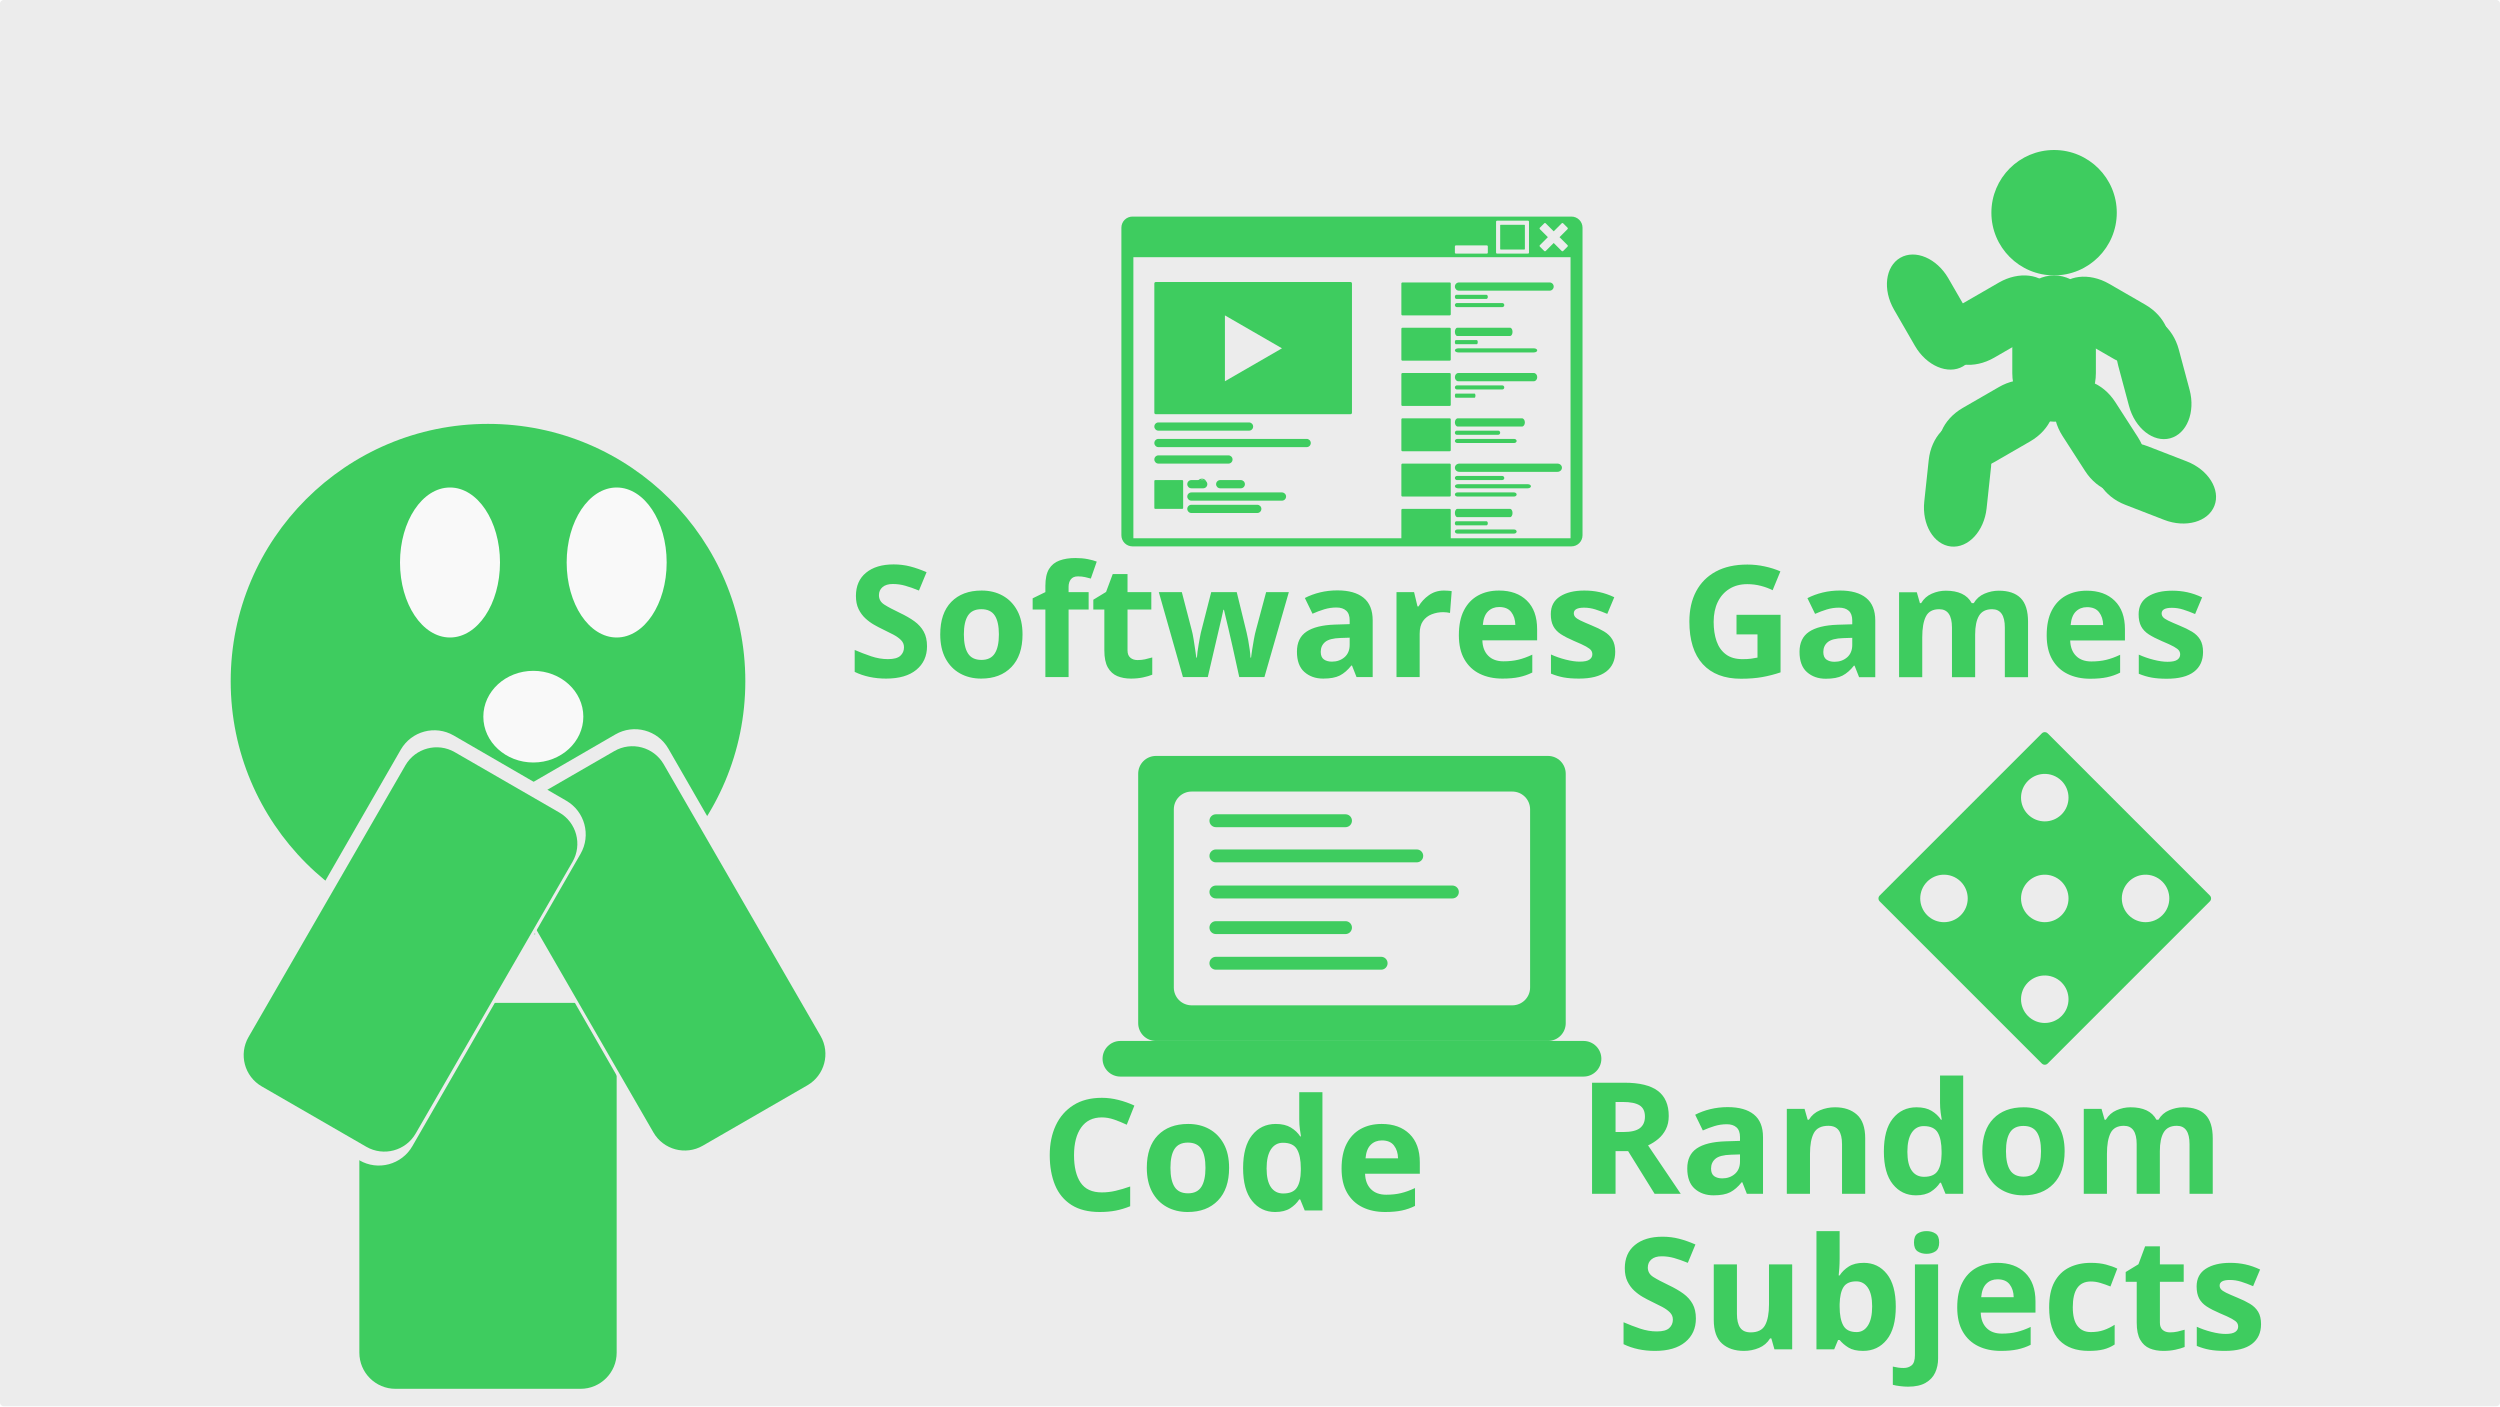
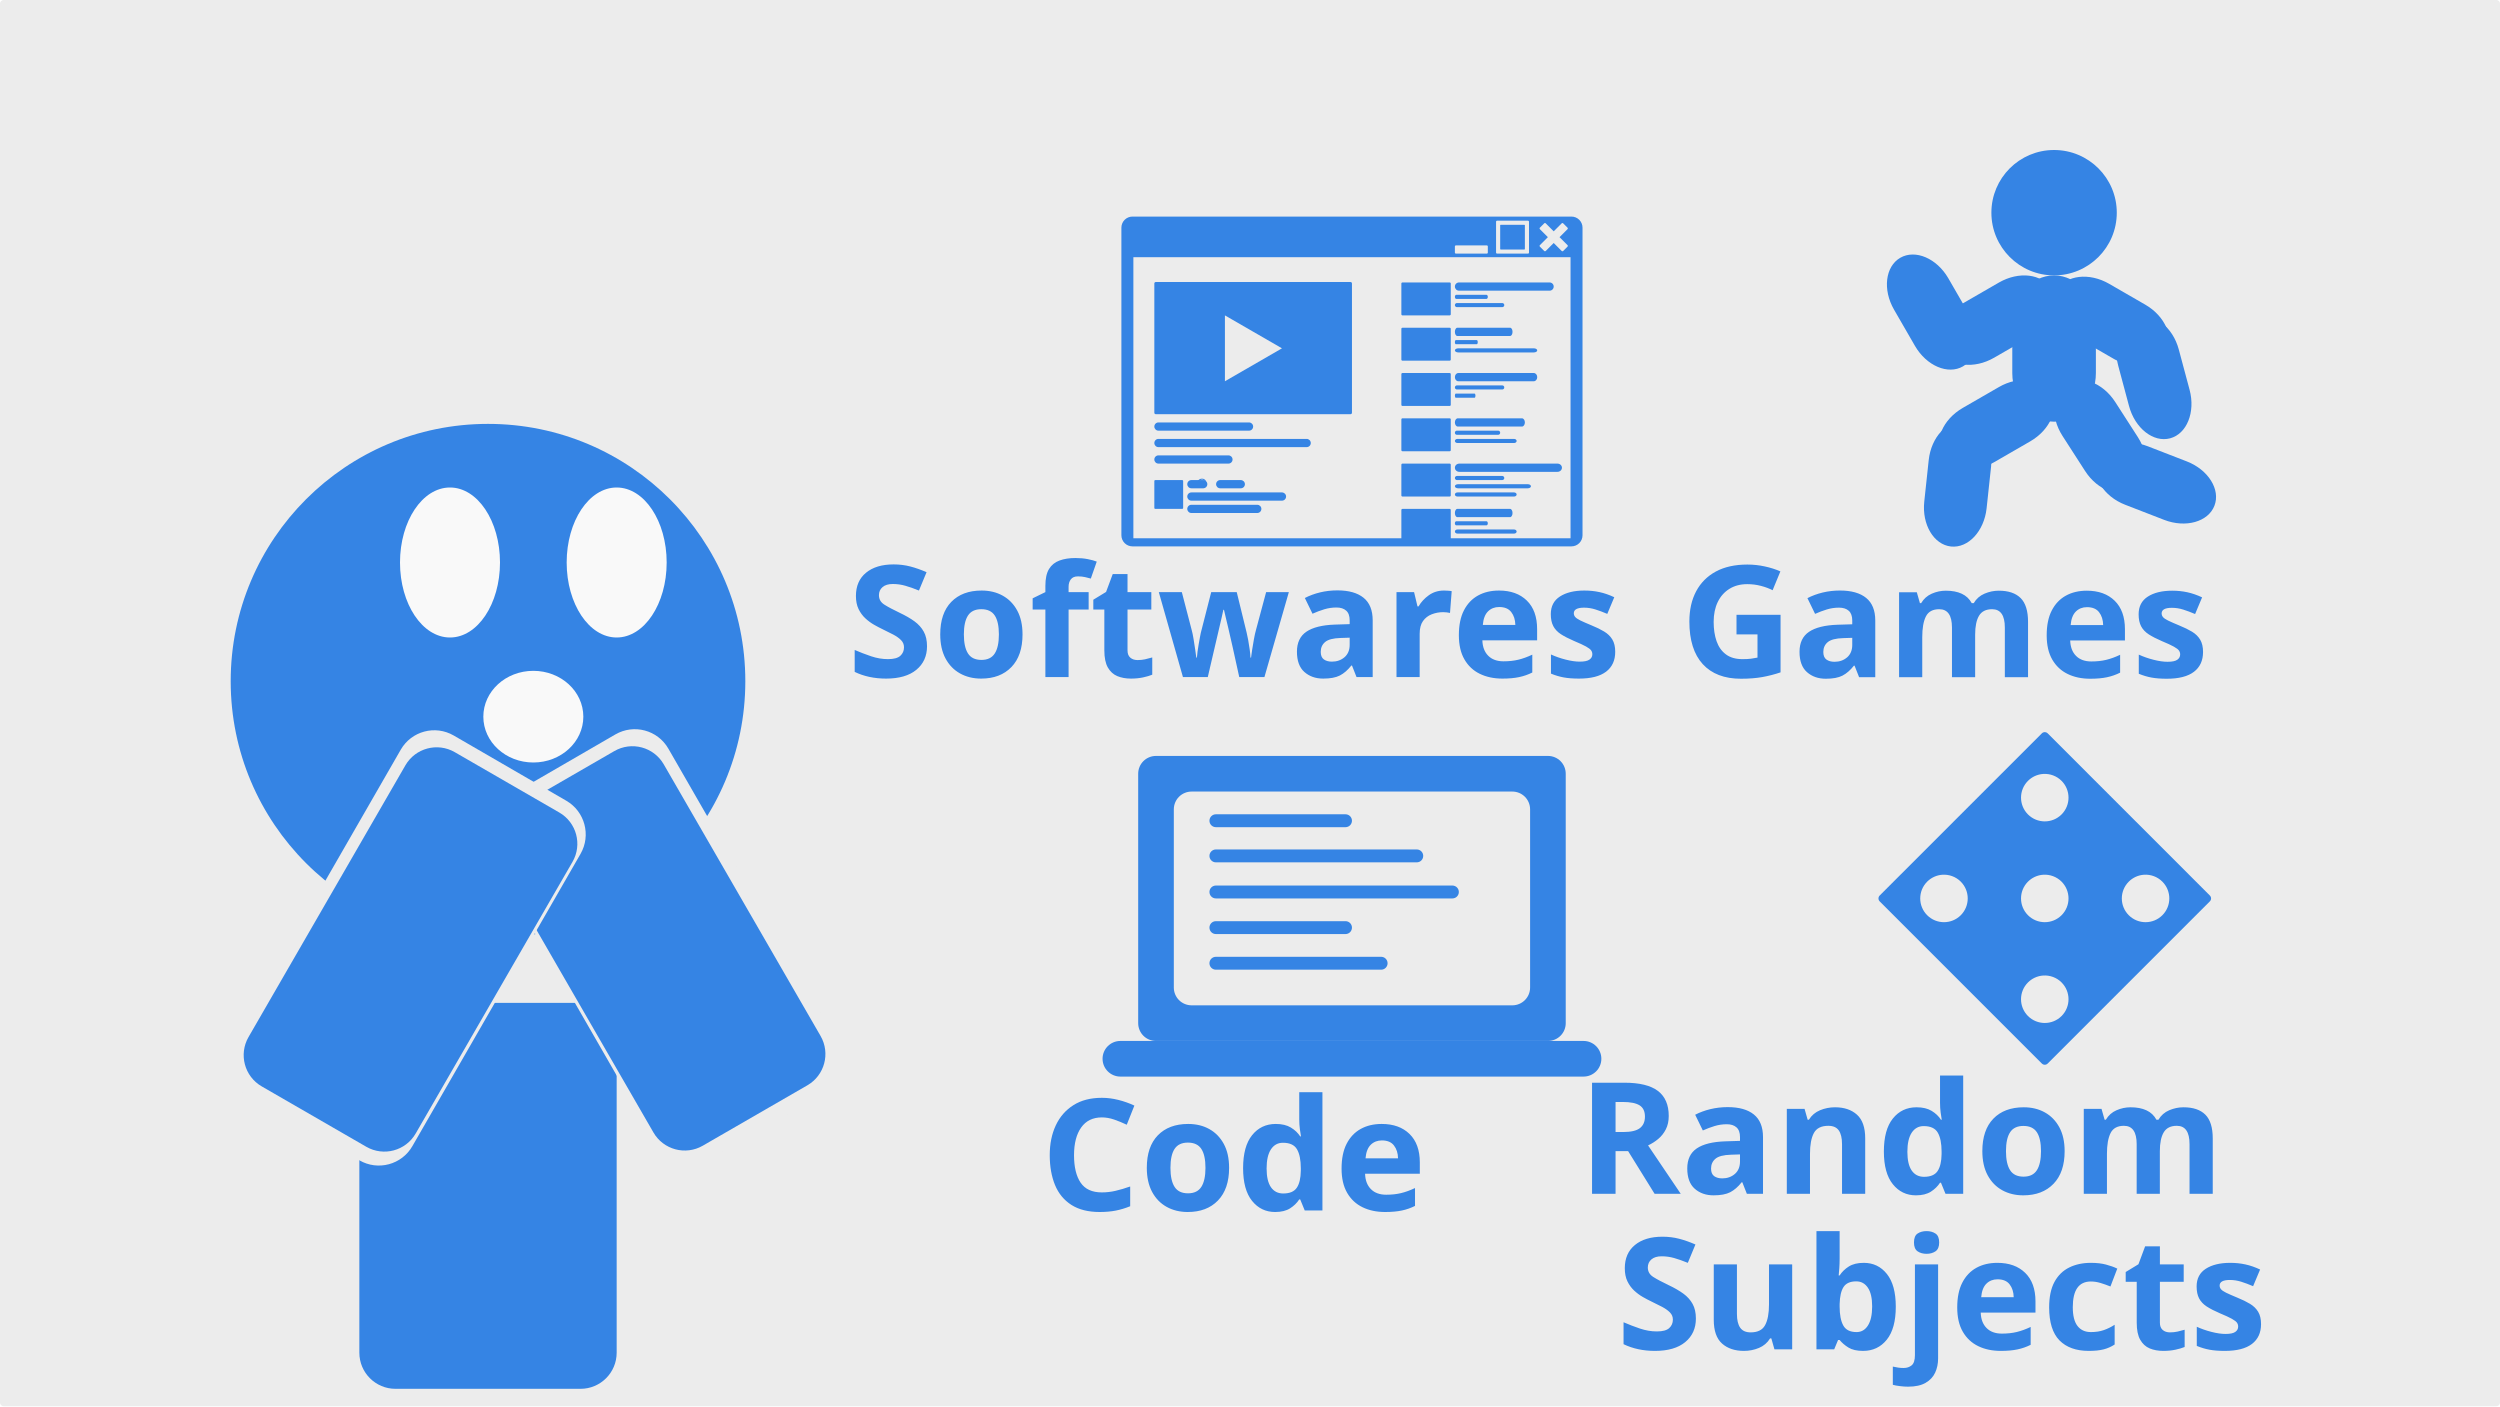
<svg xmlns="http://www.w3.org/2000/svg" width="1200" height="675" viewBox="0 0 1200 675" version="1.1" id="svg1" xml:space="preserve">
  <defs id="defs1" />
  <g id="layer1">
    <rect style="fill:#ececec;fill-opacity:1;stroke-width:1.077;-inkscape-stroke:none" id="rect3" width="1200" height="675" x="1.0658141e-13" y="-3.5527137e-14" ry="1.783" />
    <g id="g4" transform="translate(0,14)">
      <g id="g3">
-         <circle style="fill:#3ecc5f;fill-opacity:1;stroke-width:6.075;-inkscape-stroke:none" id="path10" cx="234.244" cy="312.977" r="123.512" />
+         <circle style="fill:#3584e4;fill-opacity:1;stroke-width:6.075;-inkscape-stroke:none" id="path10" cx="234.244" cy="312.977" r="123.512" />
        <ellipse style="fill:#f9f9f9;fill-opacity:1;stroke-width:1.02;-inkscape-stroke:none" id="path2" cx="216" cy="256" rx="24" ry="36" />
        <ellipse style="fill:#f9f9f9;fill-opacity:1;stroke-width:1.02;-inkscape-stroke:none" id="path2-5" cx="296" cy="256" rx="24" ry="36" />
        <ellipse style="fill:#f9f9f9;fill-opacity:1;stroke-width:0.797;-inkscape-stroke:none" id="path2-2" cx="256" cy="330" rx="24" ry="22" />
      </g>
-       <rect style="fill:#3ecc5f;fill-opacity:1;stroke-width:5.108;-inkscape-stroke:none" id="rect10" width="123.512" height="185.267" x="172.488" y="467.366" ry="17.341" />
+       <rect style="fill:#3584e4;fill-opacity:1;stroke-width:5.108;-inkscape-stroke:none" id="rect10" width="123.512" height="185.267" x="172.488" y="467.366" ry="17.341" />
      <g id="g1">
        <rect style="fill:#ececec;fill-opacity:1;stroke-width:4.759;-inkscape-stroke:none" id="rect10-6-6" width="99.741" height="199.136" x="6.111" y="440.994" ry="18.639" transform="matrix(0.8652713,-0.5013038,0.4986928,0.8667788,0,0)" />
-         <rect style="fill:#3ecc5f;fill-opacity:1;stroke-width:4.423;-inkscape-stroke:none" id="rect10-6" width="92.634" height="185.267" x="6.838" y="447.534" ry="17.341" transform="rotate(-30)" />
+         <rect style="fill:#3584e4;fill-opacity:1;stroke-width:4.423;-inkscape-stroke:none" id="rect10-6" width="92.634" height="185.267" x="6.838" y="447.534" ry="17.341" transform="rotate(-30)" />
      </g>
      <g id="g2">
        <rect style="fill:#ececec;fill-opacity:1;stroke-width:4.759;-inkscape-stroke:none" id="rect10-6-6-1" width="99.741" height="199.136" x="-438.949" y="184.188" ry="18.639" transform="matrix(-0.8652713,-0.5013038,-0.4986928,0.8667788,0,0)" />
-         <rect style="fill:#3ecc5f;fill-opacity:1;stroke-width:4.423;-inkscape-stroke:none" id="rect10-6-8" width="92.634" height="185.267" x="-437.834" y="191.399" ry="17.341" transform="matrix(-0.8660254,-0.5,-0.5,0.8660254,0,0)" />
+         <rect style="fill:#3584e4;fill-opacity:1;stroke-width:4.423;-inkscape-stroke:none" id="rect10-6-8" width="92.634" height="185.267" x="-437.834" y="191.399" ry="17.341" transform="matrix(-0.8660254,-0.5,-0.5,0.8660254,0,0)" />
      </g>
    </g>
-     <text xml:space="preserve" style="font-weight:bold;font-size:192px;line-height:1;font-family:Manjari;-inkscape-font-specification:'Manjari Bold';text-align:center;text-anchor:middle;fill:#3ecc5f;fill-opacity:1;stroke-width:1.161;-inkscape-stroke:none" x="768" y="224" id="text1">
+     <text xml:space="preserve" style="font-weight:bold;font-size:192px;line-height:1;font-family:Manjari;-inkscape-font-specification:'Manjari Bold';text-align:center;text-anchor:middle;fill:#3584e4;fill-opacity:1;stroke-width:1.161;-inkscape-stroke:none" x="768" y="224" id="text1">
      <tspan x="768" y="224" id="tspan4" />
      <tspan x="768" y="416" id="tspan1" />
    </text>
    <g id="layer1-3" transform="matrix(1.253954,0,0,1.253954,904.1333,68.3971)">
-       <circle style="fill:#3ecc5f;fill-opacity:1;stroke-width:1.394;-inkscape-stroke:none" id="path1" cx="65.255" cy="26.873" r="24" />
-       <rect style="fill:#3ecc5f;fill-opacity:1;stroke-width:1.449;-inkscape-stroke:none" id="rect1" width="32" height="56" x="49.255" y="50.873" ry="18.667" />
-       <rect style="fill:#3ecc5f;fill-opacity:1;stroke-width:1.161;-inkscape-stroke:none" id="rect1-5" width="24" height="48" x="-27.679" y="85.805" ry="16" transform="rotate(-60)" />
-       <rect style="fill:#3ecc5f;fill-opacity:1;stroke-width:1.161;-inkscape-stroke:none" id="rect1-5-7" width="24" height="48" x="68.497" y="-27.426" ry="16" transform="rotate(60)" />
-       <rect style="fill:#3ecc5f;fill-opacity:1;stroke-width:1.161;-inkscape-stroke:none" id="rect1-5-2" width="24" height="48" x="64.633" y="89.766" ry="16" transform="rotate(-15)" />
-       <rect style="fill:#3ecc5f;fill-opacity:1;stroke-width:1.161;-inkscape-stroke:none" id="rect1-5-2-61" width="24" height="48" x="103.138" y="-7.426" ry="16" transform="rotate(60)" />
-       <rect style="fill:#3ecc5f;fill-opacity:1;stroke-width:1.161;-inkscape-stroke:none" id="rect1-5-2-61-2" width="24" height="48" x="30.128" y="103.022" ry="16" transform="rotate(6.119774)" />
-       <rect style="fill:#3ecc5f;fill-opacity:1;stroke-width:1.161;-inkscape-stroke:none" id="rect1-5-2-61-2-7" width="24" height="48" x="-3.258" y="115.51" ry="16" transform="rotate(-32.78752)" />
-       <rect style="fill:#3ecc5f;fill-opacity:1;stroke-width:1.161;-inkscape-stroke:none" id="rect1-5-2-61-2-7-2" width="24" height="48" x="-95.864" y="120.337" ry="16" transform="rotate(-68.80733)" />
-       <rect style="fill:#3ecc5f;fill-opacity:1;stroke-width:1.161;-inkscape-stroke:none" id="rect1-5-2-6" width="24" height="48" x="-28.537" y="41.407" ry="16" transform="rotate(-30)" />
+       <circle style="fill:#3584e4;fill-opacity:1;stroke-width:1.394;-inkscape-stroke:none" id="path1" cx="65.255" cy="26.873" r="24" />
+       <rect style="fill:#3584e4;fill-opacity:1;stroke-width:1.449;-inkscape-stroke:none" id="rect1" width="32" height="56" x="49.255" y="50.873" ry="18.667" />
+       <rect style="fill:#3584e4;fill-opacity:1;stroke-width:1.161;-inkscape-stroke:none" id="rect1-5" width="24" height="48" x="-27.679" y="85.805" ry="16" transform="rotate(-60)" />
+       <rect style="fill:#3584e4;fill-opacity:1;stroke-width:1.161;-inkscape-stroke:none" id="rect1-5-7" width="24" height="48" x="68.497" y="-27.426" ry="16" transform="rotate(60)" />
+       <rect style="fill:#3584e4;fill-opacity:1;stroke-width:1.161;-inkscape-stroke:none" id="rect1-5-2" width="24" height="48" x="64.633" y="89.766" ry="16" transform="rotate(-15)" />
+       <rect style="fill:#3584e4;fill-opacity:1;stroke-width:1.161;-inkscape-stroke:none" id="rect1-5-2-61" width="24" height="48" x="103.138" y="-7.426" ry="16" transform="rotate(60)" />
+       <rect style="fill:#3584e4;fill-opacity:1;stroke-width:1.161;-inkscape-stroke:none" id="rect1-5-2-61-2" width="24" height="48" x="30.128" y="103.022" ry="16" transform="rotate(6.119774)" />
+       <rect style="fill:#3584e4;fill-opacity:1;stroke-width:1.161;-inkscape-stroke:none" id="rect1-5-2-61-2-7" width="24" height="48" x="-3.258" y="115.51" ry="16" transform="rotate(-32.78752)" />
+       <rect style="fill:#3584e4;fill-opacity:1;stroke-width:1.161;-inkscape-stroke:none" id="rect1-5-2-61-2-7-2" width="24" height="48" x="-95.864" y="120.337" ry="16" transform="rotate(-68.80733)" />
+       <rect style="fill:#3584e4;fill-opacity:1;stroke-width:1.161;-inkscape-stroke:none" id="rect1-5-2-6" width="24" height="48" x="-28.537" y="41.407" ry="16" transform="rotate(-30)" />
    </g>
-     <path id="rect19" style="fill:#3ecc5f;fill-opacity:1;stroke-width:1.183;-inkscape-stroke:none" d="m 981.489,351.428 c -0.506,1e-5 -1.012,0.194 -1.4,0.582 l -77.842,77.842 c -0.776,0.776 -0.776,2.025 0,2.801 l 77.842,77.842 c 0.776,0.776 2.025,0.776 2.801,0 l 77.842,-77.842 c 0.776,-0.776 0.776,-2.025 0,-2.801 l -77.842,-77.842 c -0.388,-0.388 -0.894,-0.582 -1.4,-0.582 z m -0.81,20.07 a 11.401,11.401 0 0 1 8.873,3.31 11.401,11.401 0 0 1 0,16.122 11.401,11.401 0 0 1 -16.122,0 11.401,11.401 0 0 1 0,-16.122 11.401,11.401 0 0 1 7.25,-3.31 z m -48.381,48.381 a 11.401,11.401 0 0 1 8.873,3.31 11.401,11.401 0 0 1 0,16.122 11.401,11.401 0 0 1 -16.122,0 11.401,11.401 0 0 1 0,-16.122 11.401,11.401 0 0 1 7.25,-3.31 z m 48.381,0 a 11.401,11.401 0 0 1 8.873,3.31 11.401,11.401 0 0 1 0,16.122 11.401,11.401 0 0 1 -16.122,0 11.401,11.401 0 0 1 0,-16.122 11.401,11.401 0 0 1 7.25,-3.31 z m 48.378,0 a 11.401,11.401 0 0 1 8.876,3.31 11.401,11.401 0 0 1 0,16.122 11.401,11.401 0 0 1 -16.122,0 11.401,11.401 0 0 1 0,-16.122 11.401,11.401 0 0 1 7.247,-3.31 z m -48.379,48.381 a 11.401,11.401 0 0 1 8.873,3.31 11.401,11.401 0 0 1 0,16.122 11.401,11.401 0 0 1 -16.122,1e-5 11.401,11.401 0 0 1 0,-16.122 11.401,11.401 0 0 1 7.25,-3.31 z" />
+     <path id="rect19" style="fill:#3584e4;fill-opacity:1;stroke-width:1.183;-inkscape-stroke:none" d="m 981.489,351.428 c -0.506,1e-5 -1.012,0.194 -1.4,0.582 l -77.842,77.842 c -0.776,0.776 -0.776,2.025 0,2.801 l 77.842,77.842 c 0.776,0.776 2.025,0.776 2.801,0 l 77.842,-77.842 c 0.776,-0.776 0.776,-2.025 0,-2.801 l -77.842,-77.842 c -0.388,-0.388 -0.894,-0.582 -1.4,-0.582 z m -0.81,20.07 a 11.401,11.401 0 0 1 8.873,3.31 11.401,11.401 0 0 1 0,16.122 11.401,11.401 0 0 1 -16.122,0 11.401,11.401 0 0 1 0,-16.122 11.401,11.401 0 0 1 7.25,-3.31 z m -48.381,48.381 a 11.401,11.401 0 0 1 8.873,3.31 11.401,11.401 0 0 1 0,16.122 11.401,11.401 0 0 1 -16.122,0 11.401,11.401 0 0 1 0,-16.122 11.401,11.401 0 0 1 7.25,-3.31 z m 48.381,0 a 11.401,11.401 0 0 1 8.873,3.31 11.401,11.401 0 0 1 0,16.122 11.401,11.401 0 0 1 -16.122,0 11.401,11.401 0 0 1 0,-16.122 11.401,11.401 0 0 1 7.25,-3.31 z m 48.378,0 a 11.401,11.401 0 0 1 8.876,3.31 11.401,11.401 0 0 1 0,16.122 11.401,11.401 0 0 1 -16.122,0 11.401,11.401 0 0 1 0,-16.122 11.401,11.401 0 0 1 7.247,-3.31 z m -48.379,48.381 a 11.401,11.401 0 0 1 8.873,3.31 11.401,11.401 0 0 1 0,16.122 11.401,11.401 0 0 1 -16.122,1e-5 11.401,11.401 0 0 1 0,-16.122 11.401,11.401 0 0 1 7.25,-3.31 z" />
    <g id="layer1-36" transform="matrix(1.976265,0,0,1.976265,522.4587,88.14448)">
-       <path id="rect2" style="fill:#3ecc5f;stroke-width:3.675;-inkscape-stroke:none" d="M 10.699,8 C 9.204,8 8,9.204 8,10.699 v 74.705 c 0,1.495 1.204,2.699 2.699,2.699 H 117.301 c 1.495,0 2.699,-1.204 2.699,-2.699 V 10.699 C 120,9.204 118.796,8 117.301,8 Z m 88.555,1 h 7.492 C 106.886,9 107,9.114 107,9.254 V 16.746 C 107,16.886 106.886,17 106.746,17 H 99.254 C 99.114,17 99,16.886 99,16.746 V 9.254 C 99,9.114 99.114,9 99.254,9 Z m 11.625,0.568 c 0.065,0 0.13,0.025 0.18,0.074 L 113,11.584 114.941,9.643 c 0.099,-0.099 0.26,-0.099 0.359,0 l 1.057,1.057 c 0.099,0.099 0.099,0.26 0,0.359 L 114.416,13 l 1.941,1.941 c 0.099,0.099 0.099,0.26 0,0.359 l -1.057,1.057 c -0.099,0.099 -0.26,0.099 -0.359,0 L 113,14.416 l -1.941,1.941 c -0.099,0.099 -0.26,0.099 -0.359,0 l -1.057,-1.057 c -0.099,-0.099 -0.099,-0.26 0,-0.359 L 111.584,13 l -1.941,-1.941 c -0.099,-0.099 -0.099,-0.26 0,-0.359 l 1.057,-1.057 c 0.05,-0.05 0.115,-0.074 0.18,-0.074 z M 89.254,15 h 7.492 C 96.886,15 97,15.114 97,15.254 v 1.492 C 97,16.886 96.886,17 96.746,17 H 89.254 C 89.114,17 89,16.886 89,16.746 V 15.254 C 89,15.114 89.114,15 89.254,15 Z m -78.344,2.871 H 117.09 V 86.129 H 10.91 Z" />
-       <rect style="fill:#3ecc5f;fill-opacity:1;stroke-width:0.791;-inkscape-stroke:none" id="rect3-0" width="6" height="6" x="100" y="10" ry="0.123" />
-       <path id="rect4" style="fill:#3ecc5f;fill-opacity:1;stroke-width:1.756;-inkscape-stroke:none" d="M 16.348,23.898 C 16.155,23.898 16,24.053 16,24.246 v 31.406 C 16,55.845 16.155,56 16.348,56 H 63.652 C 63.845,56 64,55.845 64,55.652 v -31.406 c 0,-0.193 -0.155,-0.348 -0.348,-0.348 z M 33.145,32 40.072,36 47,40 l -6.928,4 -6.928,4 v -8 z" />
-       <rect style="fill:#3ecc5f;fill-opacity:1;stroke-width:0.76;-inkscape-stroke:none" id="rect5" width="24" height="2" x="16" y="58" ry="1" rx="1" />
-       <rect style="fill:#3ecc5f;fill-opacity:1;stroke-width:0.76;-inkscape-stroke:none" id="rect5-9" width="24" height="2" x="89" y="24" ry="1" rx="1" />
-       <rect style="fill:#3ecc5f;fill-opacity:1;stroke-width:0.31;-inkscape-stroke:none" id="rect5-9-7" width="8" height="1" x="89" y="27" ry="0.5" rx="0.333" />
-       <rect style="fill:#3ecc5f;fill-opacity:1;stroke-width:0.38;-inkscape-stroke:none" id="rect5-9-7-8" width="12" height="1" x="89" y="29" ry="0.5" rx="0.5" />
-       <rect style="fill:#3ecc5f;fill-opacity:1;stroke-width:0.956;-inkscape-stroke:none" id="rect5-2" width="38" height="2" x="16" y="62" ry="1" rx="1" />
-       <rect style="fill:#3ecc5f;fill-opacity:1;stroke-width:0.676;-inkscape-stroke:none" id="rect5-7" width="19" height="2" x="16" y="66" ry="1" rx="1" />
-       <rect style="fill:#3ecc5f;fill-opacity:1;stroke-width:0.76;-inkscape-stroke:none" id="rect5-7-3" width="24" height="2" x="24" y="75" ry="1" rx="1" />
-       <rect style="fill:#3ecc5f;fill-opacity:1;stroke-width:0.658;-inkscape-stroke:none" id="rect5-7-1" width="18" height="2" x="24" y="78" ry="1" rx="1" />
-       <rect style="fill:#3ecc5f;fill-opacity:1;stroke-width:0.41;-inkscape-stroke:none" id="rect5-7-2-9" width="7" height="2" x="31" y="72" ry="1" rx="1" />
-       <rect style="fill:#3ecc5f;fill-opacity:1;stroke-width:0.342;-inkscape-stroke:none" id="rect5-7-2-9-4" width="4.872" height="2" x="24" y="72" ry="1" rx="1" />
-       <rect style="fill:#3ecc5f;fill-opacity:1;stroke-width:1.075;-inkscape-stroke:none" id="rect6" width="7" height="7" x="16" y="72" ry="0.235" />
-       <rect style="fill:#3ecc5f;fill-opacity:1;stroke-width:1.504;-inkscape-stroke:none" id="rect6-7" width="12" height="8" x="76" y="24" ry="0.269" />
-       <rect style="fill:#3ecc5f;fill-opacity:1;stroke-width:0.58;-inkscape-stroke:none" id="rect5-9-1" width="14" height="2" x="89" y="35" ry="1" rx="0.583" />
-       <rect style="fill:#3ecc5f;fill-opacity:1;stroke-width:0.258;-inkscape-stroke:none" id="rect5-9-7-4" width="5.553" height="1" x="89" y="38" ry="0.5" rx="0.231" />
-       <rect style="fill:#3ecc5f;fill-opacity:1;stroke-width:0.49;-inkscape-stroke:none" id="rect5-9-7-8-9" width="20" height="1" x="89" y="40" ry="0.5" rx="0.833" />
-       <rect style="fill:#3ecc5f;fill-opacity:1;stroke-width:1.504;-inkscape-stroke:none" id="rect6-7-2" width="12" height="8" x="76" y="35" ry="0.269" />
-       <rect style="fill:#3ecc5f;fill-opacity:1;stroke-width:0.693;-inkscape-stroke:none" id="rect5-9-9" width="20" height="2" x="89" y="46" ry="1" rx="0.833" />
-       <rect style="fill:#3ecc5f;fill-opacity:1;stroke-width:0.38;-inkscape-stroke:none" id="rect5-9-7-2" width="12" height="1" x="89" y="49" ry="0.5" rx="0.5" />
-       <rect style="fill:#3ecc5f;fill-opacity:1;stroke-width:0.245;-inkscape-stroke:none" id="rect5-9-7-8-6" width="5" height="1" x="89" y="51" ry="0.5" rx="0.208" />
-       <rect style="fill:#3ecc5f;fill-opacity:1;stroke-width:1.504;-inkscape-stroke:none" id="rect6-7-6" width="12" height="8" x="76" y="46" ry="0.269" />
-       <rect style="fill:#3ecc5f;fill-opacity:1;stroke-width:0.639;-inkscape-stroke:none" id="rect5-9-0" width="17" height="2" x="89" y="57" ry="1" rx="0.708" />
-       <rect style="fill:#3ecc5f;fill-opacity:1;stroke-width:0.364;-inkscape-stroke:none" id="rect5-9-7-48" width="11" height="1" x="89" y="60" ry="0.5" rx="0.458" />
-       <rect style="fill:#3ecc5f;fill-opacity:1;stroke-width:0.425;-inkscape-stroke:none" id="rect5-9-7-8-7" width="15" height="1" x="89" y="62" ry="0.5" rx="0.625" />
-       <rect style="fill:#3ecc5f;fill-opacity:1;stroke-width:1.504;-inkscape-stroke:none" id="rect6-7-1" width="12" height="8" x="76" y="57" ry="0.269" />
-       <rect style="fill:#3ecc5f;fill-opacity:1;stroke-width:0.791;-inkscape-stroke:none" id="rect5-9-2" width="26" height="2" x="89" y="68" ry="1" rx="1.083" />
-       <rect style="fill:#3ecc5f;fill-opacity:1;stroke-width:0.38;-inkscape-stroke:none" id="rect5-9-7-26" width="12" height="1" x="89" y="71" ry="0.5" rx="0.5" />
-       <rect style="fill:#3ecc5f;fill-opacity:1;stroke-width:0.471;-inkscape-stroke:none" id="rect5-9-7-8-1" width="18.473" height="1" x="89" y="73" ry="0.5" rx="0.77" />
-       <rect style="fill:#3ecc5f;fill-opacity:1;stroke-width:1.504;-inkscape-stroke:none" id="rect6-7-0" width="12" height="8" x="76" y="68" ry="0.269" />
-       <rect style="fill:#3ecc5f;fill-opacity:1;stroke-width:0.58;-inkscape-stroke:none" id="rect5-9-94" width="14" height="2" x="89" y="79" ry="1" rx="0.583" />
-       <rect style="fill:#3ecc5f;fill-opacity:1;stroke-width:0.31;-inkscape-stroke:none" id="rect5-9-7-9" width="8" height="1" x="89" y="82" ry="0.5" rx="0.333" />
-       <rect style="fill:#3ecc5f;fill-opacity:1;stroke-width:0.425;-inkscape-stroke:none" id="rect5-9-7-8-0" width="15" height="1" x="89" y="84" ry="0.5" rx="0.625" />
-       <rect style="fill:#3ecc5f;fill-opacity:1;stroke-width:0.425;-inkscape-stroke:none" id="rect5-9-7-8-0-1" width="15" height="1" x="89" y="75" ry="0.5" rx="0.625" />
-       <rect style="fill:#3ecc5f;fill-opacity:1;stroke-width:1.504;-inkscape-stroke:none" id="rect6-7-9" width="12" height="8" x="76" y="79" ry="0.269" />
-       <text xml:space="preserve" style="font-weight:bold;font-size:2.667px;line-height:1;font-family:Manjari;-inkscape-font-specification:'Manjari Bold';text-align:center;text-anchor:middle;fill:#3ecc5f;fill-opacity:1;stroke-width:1.161;-inkscape-stroke:none" x="29.937" y="73.556" id="text6">
+       <path id="rect2" style="fill:#3584e4;stroke-width:3.675;-inkscape-stroke:none" d="M 10.699,8 C 9.204,8 8,9.204 8,10.699 v 74.705 c 0,1.495 1.204,2.699 2.699,2.699 H 117.301 c 1.495,0 2.699,-1.204 2.699,-2.699 V 10.699 C 120,9.204 118.796,8 117.301,8 Z m 88.555,1 h 7.492 C 106.886,9 107,9.114 107,9.254 V 16.746 C 107,16.886 106.886,17 106.746,17 H 99.254 C 99.114,17 99,16.886 99,16.746 V 9.254 C 99,9.114 99.114,9 99.254,9 Z m 11.625,0.568 c 0.065,0 0.13,0.025 0.18,0.074 L 113,11.584 114.941,9.643 c 0.099,-0.099 0.26,-0.099 0.359,0 l 1.057,1.057 c 0.099,0.099 0.099,0.26 0,0.359 L 114.416,13 l 1.941,1.941 c 0.099,0.099 0.099,0.26 0,0.359 l -1.057,1.057 c -0.099,0.099 -0.26,0.099 -0.359,0 L 113,14.416 l -1.941,1.941 c -0.099,0.099 -0.26,0.099 -0.359,0 l -1.057,-1.057 c -0.099,-0.099 -0.099,-0.26 0,-0.359 L 111.584,13 l -1.941,-1.941 c -0.099,-0.099 -0.099,-0.26 0,-0.359 l 1.057,-1.057 c 0.05,-0.05 0.115,-0.074 0.18,-0.074 z M 89.254,15 h 7.492 C 96.886,15 97,15.114 97,15.254 v 1.492 C 97,16.886 96.886,17 96.746,17 H 89.254 C 89.114,17 89,16.886 89,16.746 V 15.254 C 89,15.114 89.114,15 89.254,15 Z m -78.344,2.871 H 117.09 V 86.129 H 10.91 Z" />
+       <rect style="fill:#3584e4;fill-opacity:1;stroke-width:0.791;-inkscape-stroke:none" id="rect3-0" width="6" height="6" x="100" y="10" ry="0.123" />
+       <path id="rect4" style="fill:#3584e4;fill-opacity:1;stroke-width:1.756;-inkscape-stroke:none" d="M 16.348,23.898 C 16.155,23.898 16,24.053 16,24.246 v 31.406 C 16,55.845 16.155,56 16.348,56 H 63.652 C 63.845,56 64,55.845 64,55.652 v -31.406 c 0,-0.193 -0.155,-0.348 -0.348,-0.348 z M 33.145,32 40.072,36 47,40 l -6.928,4 -6.928,4 v -8 z" />
+       <rect style="fill:#3584e4;fill-opacity:1;stroke-width:0.76;-inkscape-stroke:none" id="rect5" width="24" height="2" x="16" y="58" ry="1" rx="1" />
+       <rect style="fill:#3584e4;fill-opacity:1;stroke-width:0.76;-inkscape-stroke:none" id="rect5-9" width="24" height="2" x="89" y="24" ry="1" rx="1" />
+       <rect style="fill:#3584e4;fill-opacity:1;stroke-width:0.31;-inkscape-stroke:none" id="rect5-9-7" width="8" height="1" x="89" y="27" ry="0.5" rx="0.333" />
+       <rect style="fill:#3584e4;fill-opacity:1;stroke-width:0.38;-inkscape-stroke:none" id="rect5-9-7-8" width="12" height="1" x="89" y="29" ry="0.5" rx="0.5" />
+       <rect style="fill:#3584e4;fill-opacity:1;stroke-width:0.956;-inkscape-stroke:none" id="rect5-2" width="38" height="2" x="16" y="62" ry="1" rx="1" />
+       <rect style="fill:#3584e4;fill-opacity:1;stroke-width:0.676;-inkscape-stroke:none" id="rect5-7" width="19" height="2" x="16" y="66" ry="1" rx="1" />
+       <rect style="fill:#3584e4;fill-opacity:1;stroke-width:0.76;-inkscape-stroke:none" id="rect5-7-3" width="24" height="2" x="24" y="75" ry="1" rx="1" />
+       <rect style="fill:#3584e4;fill-opacity:1;stroke-width:0.658;-inkscape-stroke:none" id="rect5-7-1" width="18" height="2" x="24" y="78" ry="1" rx="1" />
+       <rect style="fill:#3584e4;fill-opacity:1;stroke-width:0.41;-inkscape-stroke:none" id="rect5-7-2-9" width="7" height="2" x="31" y="72" ry="1" rx="1" />
+       <rect style="fill:#3584e4;fill-opacity:1;stroke-width:0.342;-inkscape-stroke:none" id="rect5-7-2-9-4" width="4.872" height="2" x="24" y="72" ry="1" rx="1" />
+       <rect style="fill:#3584e4;fill-opacity:1;stroke-width:1.075;-inkscape-stroke:none" id="rect6" width="7" height="7" x="16" y="72" ry="0.235" />
+       <rect style="fill:#3584e4;fill-opacity:1;stroke-width:1.504;-inkscape-stroke:none" id="rect6-7" width="12" height="8" x="76" y="24" ry="0.269" />
+       <rect style="fill:#3584e4;fill-opacity:1;stroke-width:0.58;-inkscape-stroke:none" id="rect5-9-1" width="14" height="2" x="89" y="35" ry="1" rx="0.583" />
+       <rect style="fill:#3584e4;fill-opacity:1;stroke-width:0.258;-inkscape-stroke:none" id="rect5-9-7-4" width="5.553" height="1" x="89" y="38" ry="0.5" rx="0.231" />
+       <rect style="fill:#3584e4;fill-opacity:1;stroke-width:0.49;-inkscape-stroke:none" id="rect5-9-7-8-9" width="20" height="1" x="89" y="40" ry="0.5" rx="0.833" />
+       <rect style="fill:#3584e4;fill-opacity:1;stroke-width:1.504;-inkscape-stroke:none" id="rect6-7-2" width="12" height="8" x="76" y="35" ry="0.269" />
+       <rect style="fill:#3584e4;fill-opacity:1;stroke-width:0.693;-inkscape-stroke:none" id="rect5-9-9" width="20" height="2" x="89" y="46" ry="1" rx="0.833" />
+       <rect style="fill:#3584e4;fill-opacity:1;stroke-width:0.38;-inkscape-stroke:none" id="rect5-9-7-2" width="12" height="1" x="89" y="49" ry="0.5" rx="0.5" />
+       <rect style="fill:#3584e4;fill-opacity:1;stroke-width:0.245;-inkscape-stroke:none" id="rect5-9-7-8-6" width="5" height="1" x="89" y="51" ry="0.5" rx="0.208" />
+       <rect style="fill:#3584e4;fill-opacity:1;stroke-width:1.504;-inkscape-stroke:none" id="rect6-7-6" width="12" height="8" x="76" y="46" ry="0.269" />
+       <rect style="fill:#3584e4;fill-opacity:1;stroke-width:0.639;-inkscape-stroke:none" id="rect5-9-0" width="17" height="2" x="89" y="57" ry="1" rx="0.708" />
+       <rect style="fill:#3584e4;fill-opacity:1;stroke-width:0.364;-inkscape-stroke:none" id="rect5-9-7-48" width="11" height="1" x="89" y="60" ry="0.5" rx="0.458" />
+       <rect style="fill:#3584e4;fill-opacity:1;stroke-width:0.425;-inkscape-stroke:none" id="rect5-9-7-8-7" width="15" height="1" x="89" y="62" ry="0.5" rx="0.625" />
+       <rect style="fill:#3584e4;fill-opacity:1;stroke-width:1.504;-inkscape-stroke:none" id="rect6-7-1" width="12" height="8" x="76" y="57" ry="0.269" />
+       <rect style="fill:#3584e4;fill-opacity:1;stroke-width:0.791;-inkscape-stroke:none" id="rect5-9-2" width="26" height="2" x="89" y="68" ry="1" rx="1.083" />
+       <rect style="fill:#3584e4;fill-opacity:1;stroke-width:0.38;-inkscape-stroke:none" id="rect5-9-7-26" width="12" height="1" x="89" y="71" ry="0.5" rx="0.5" />
+       <rect style="fill:#3584e4;fill-opacity:1;stroke-width:0.471;-inkscape-stroke:none" id="rect5-9-7-8-1" width="18.473" height="1" x="89" y="73" ry="0.5" rx="0.77" />
+       <rect style="fill:#3584e4;fill-opacity:1;stroke-width:1.504;-inkscape-stroke:none" id="rect6-7-0" width="12" height="8" x="76" y="68" ry="0.269" />
+       <rect style="fill:#3584e4;fill-opacity:1;stroke-width:0.58;-inkscape-stroke:none" id="rect5-9-94" width="14" height="2" x="89" y="79" ry="1" rx="0.583" />
+       <rect style="fill:#3584e4;fill-opacity:1;stroke-width:0.31;-inkscape-stroke:none" id="rect5-9-7-9" width="8" height="1" x="89" y="82" ry="0.5" rx="0.333" />
+       <rect style="fill:#3584e4;fill-opacity:1;stroke-width:0.425;-inkscape-stroke:none" id="rect5-9-7-8-0" width="15" height="1" x="89" y="84" ry="0.5" rx="0.625" />
+       <rect style="fill:#3584e4;fill-opacity:1;stroke-width:0.425;-inkscape-stroke:none" id="rect5-9-7-8-0-1" width="15" height="1" x="89" y="75" ry="0.5" rx="0.625" />
+       <rect style="fill:#3584e4;fill-opacity:1;stroke-width:1.504;-inkscape-stroke:none" id="rect6-7-9" width="12" height="8" x="76" y="79" ry="0.269" />
+       <text xml:space="preserve" style="font-weight:bold;font-size:2.667px;line-height:1;font-family:Manjari;-inkscape-font-specification:'Manjari Bold';text-align:center;text-anchor:middle;fill:#3584e4;fill-opacity:1;stroke-width:1.161;-inkscape-stroke:none" x="29.937" y="73.556" id="text6">
        <tspan id="tspan6" x="29.937" y="73.556">@</tspan>
      </text>
    </g>
    <g id="layer1-8" transform="matrix(2.137684,0,0,2.137684,512.1279,328.421)">
-       <path id="rect1-7" style="fill:#3ecc5f;stroke-width:1.161;-inkscape-stroke:none" d="m 20,16.104 c -2.216,0 -4,1.784 -4,4 v 56 c 0,2.216 1.784,4 4,4 h 88 c 2.216,0 4,-1.784 4,-4 v -56 c 0,-2.216 -1.784,-4 -4,-4 z m 8,8 h 72 c 2.216,0 4,1.784 4,4 v 40 c 0,2.216 -1.784,4 -4,4 H 28 c -2.216,0 -4,-1.784 -4,-4 v -40 c 0,-2.216 1.784,-4 4,-4 z" />
-       <rect style="fill:#3ecc5f;stroke-width:1.161;-inkscape-stroke:none" id="rect2-9" width="112" height="8" x="8" y="80.104" ry="4" />
-       <rect style="fill:#3ecc5f;fill-opacity:1;stroke-width:0.818;-inkscape-stroke:none" id="rect4-2" width="32" height="2.896" x="32" y="29.207" ry="1.448" />
-       <rect style="fill:#3ecc5f;fill-opacity:1;stroke-width:1.002;-inkscape-stroke:none" id="rect4-5" width="48" height="2.896" x="32" y="37.104" ry="1.448" />
-       <rect style="fill:#3ecc5f;fill-opacity:1;stroke-width:1.083;-inkscape-stroke:none" id="rect4-5-2" width="56" height="2.896" x="32" y="45.207" ry="1.448" />
-       <rect style="fill:#3ecc5f;fill-opacity:1;stroke-width:0.818;-inkscape-stroke:none" id="rect4-5-7" width="32" height="2.896" x="32" y="53.207" ry="1.448" />
-       <rect style="fill:#3ecc5f;fill-opacity:1;stroke-width:0.915;-inkscape-stroke:none" id="rect4-5-6" width="40" height="2.896" x="32" y="61.207" ry="1.448" />
+       <path id="rect1-7" style="fill:#3584e4;stroke-width:1.161;-inkscape-stroke:none" d="m 20,16.104 c -2.216,0 -4,1.784 -4,4 v 56 c 0,2.216 1.784,4 4,4 h 88 c 2.216,0 4,-1.784 4,-4 v -56 c 0,-2.216 -1.784,-4 -4,-4 z m 8,8 h 72 c 2.216,0 4,1.784 4,4 v 40 c 0,2.216 -1.784,4 -4,4 H 28 c -2.216,0 -4,-1.784 -4,-4 v -40 c 0,-2.216 1.784,-4 4,-4 z" />
+       <rect style="fill:#3584e4;stroke-width:1.161;-inkscape-stroke:none" id="rect2-9" width="112" height="8" x="8" y="80.104" ry="4" />
+       <rect style="fill:#3584e4;fill-opacity:1;stroke-width:0.818;-inkscape-stroke:none" id="rect4-2" width="32" height="2.896" x="32" y="29.207" ry="1.448" />
+       <rect style="fill:#3584e4;fill-opacity:1;stroke-width:1.002;-inkscape-stroke:none" id="rect4-5" width="48" height="2.896" x="32" y="37.104" ry="1.448" />
+       <rect style="fill:#3584e4;fill-opacity:1;stroke-width:1.083;-inkscape-stroke:none" id="rect4-5-2" width="56" height="2.896" x="32" y="45.207" ry="1.448" />
+       <rect style="fill:#3584e4;fill-opacity:1;stroke-width:0.818;-inkscape-stroke:none" id="rect4-5-7" width="32" height="2.896" x="32" y="53.207" ry="1.448" />
+       <rect style="fill:#3584e4;fill-opacity:1;stroke-width:0.915;-inkscape-stroke:none" id="rect4-5-6" width="40" height="2.896" x="32" y="61.207" ry="1.448" />
    </g>
-     <text xml:space="preserve" style="font-weight:bold;font-size:74.667px;line-height:1;font-family:Manjari;-inkscape-font-specification:'Manjari Bold';text-align:center;text-anchor:middle;fill:#3ecc5f;fill-opacity:1;stroke-width:1.161;-inkscape-stroke:none" x="641.005" y="324.974" id="text7">
+     <text xml:space="preserve" style="font-weight:bold;font-size:74.667px;line-height:1;font-family:Manjari;-inkscape-font-specification:'Manjari Bold';text-align:center;text-anchor:middle;fill:#3584e4;fill-opacity:1;stroke-width:1.161;-inkscape-stroke:none" x="641.005" y="324.974" id="text7">
      <tspan id="tspan7" x="641.005" y="324.974">Softwares</tspan>
    </text>
-     <text xml:space="preserve" style="font-weight:bold;font-size:74.667px;line-height:1;font-family:Manjari;-inkscape-font-specification:'Manjari Bold';text-align:center;text-anchor:middle;fill:#3ecc5f;fill-opacity:1;stroke-width:1.161;-inkscape-stroke:none" x="640.667" y="581.01" id="text7-7">
+     <text xml:space="preserve" style="font-weight:bold;font-size:74.667px;line-height:1;font-family:Manjari;-inkscape-font-specification:'Manjari Bold';text-align:center;text-anchor:middle;fill:#3584e4;fill-opacity:1;stroke-width:1.161;-inkscape-stroke:none" x="640.667" y="581.01" id="text7-7">
      <tspan x="640.667" y="581.01" id="tspan8">Code</tspan>
    </text>
-     <text xml:space="preserve" style="font-weight:bold;font-size:74.667px;line-height:1;font-family:Manjari;-inkscape-font-specification:'Manjari Bold';text-align:center;text-anchor:middle;fill:#3ecc5f;fill-opacity:1;stroke-width:1.161;-inkscape-stroke:none" x="980.531" y="573.01" id="text7-7-3">
+     <text xml:space="preserve" style="font-weight:bold;font-size:74.667px;line-height:1;font-family:Manjari;-inkscape-font-specification:'Manjari Bold';text-align:center;text-anchor:middle;fill:#3584e4;fill-opacity:1;stroke-width:1.161;-inkscape-stroke:none" x="980.531" y="573.01" id="text7-7-3">
      <tspan x="980.531" y="573.01" id="tspan8-1">Random</tspan>
      <tspan x="980.531" y="647.677" id="tspan9">Subjects</tspan>
    </text>
-     <text xml:space="preserve" style="font-weight:bold;font-size:74.667px;line-height:1;font-family:Manjari;-inkscape-font-specification:'Manjari Bold';text-align:center;text-anchor:middle;fill:#3ecc5f;fill-opacity:1;stroke-width:1.161;-inkscape-stroke:none" x="981.961" y="325.047" id="text7-5">
+     <text xml:space="preserve" style="font-weight:bold;font-size:74.667px;line-height:1;font-family:Manjari;-inkscape-font-specification:'Manjari Bold';text-align:center;text-anchor:middle;fill:#3584e4;fill-opacity:1;stroke-width:1.161;-inkscape-stroke:none" x="981.961" y="325.047" id="text7-5">
      <tspan id="tspan7-9" x="981.961" y="325.047">Games</tspan>
    </text>
  </g>
</svg>
